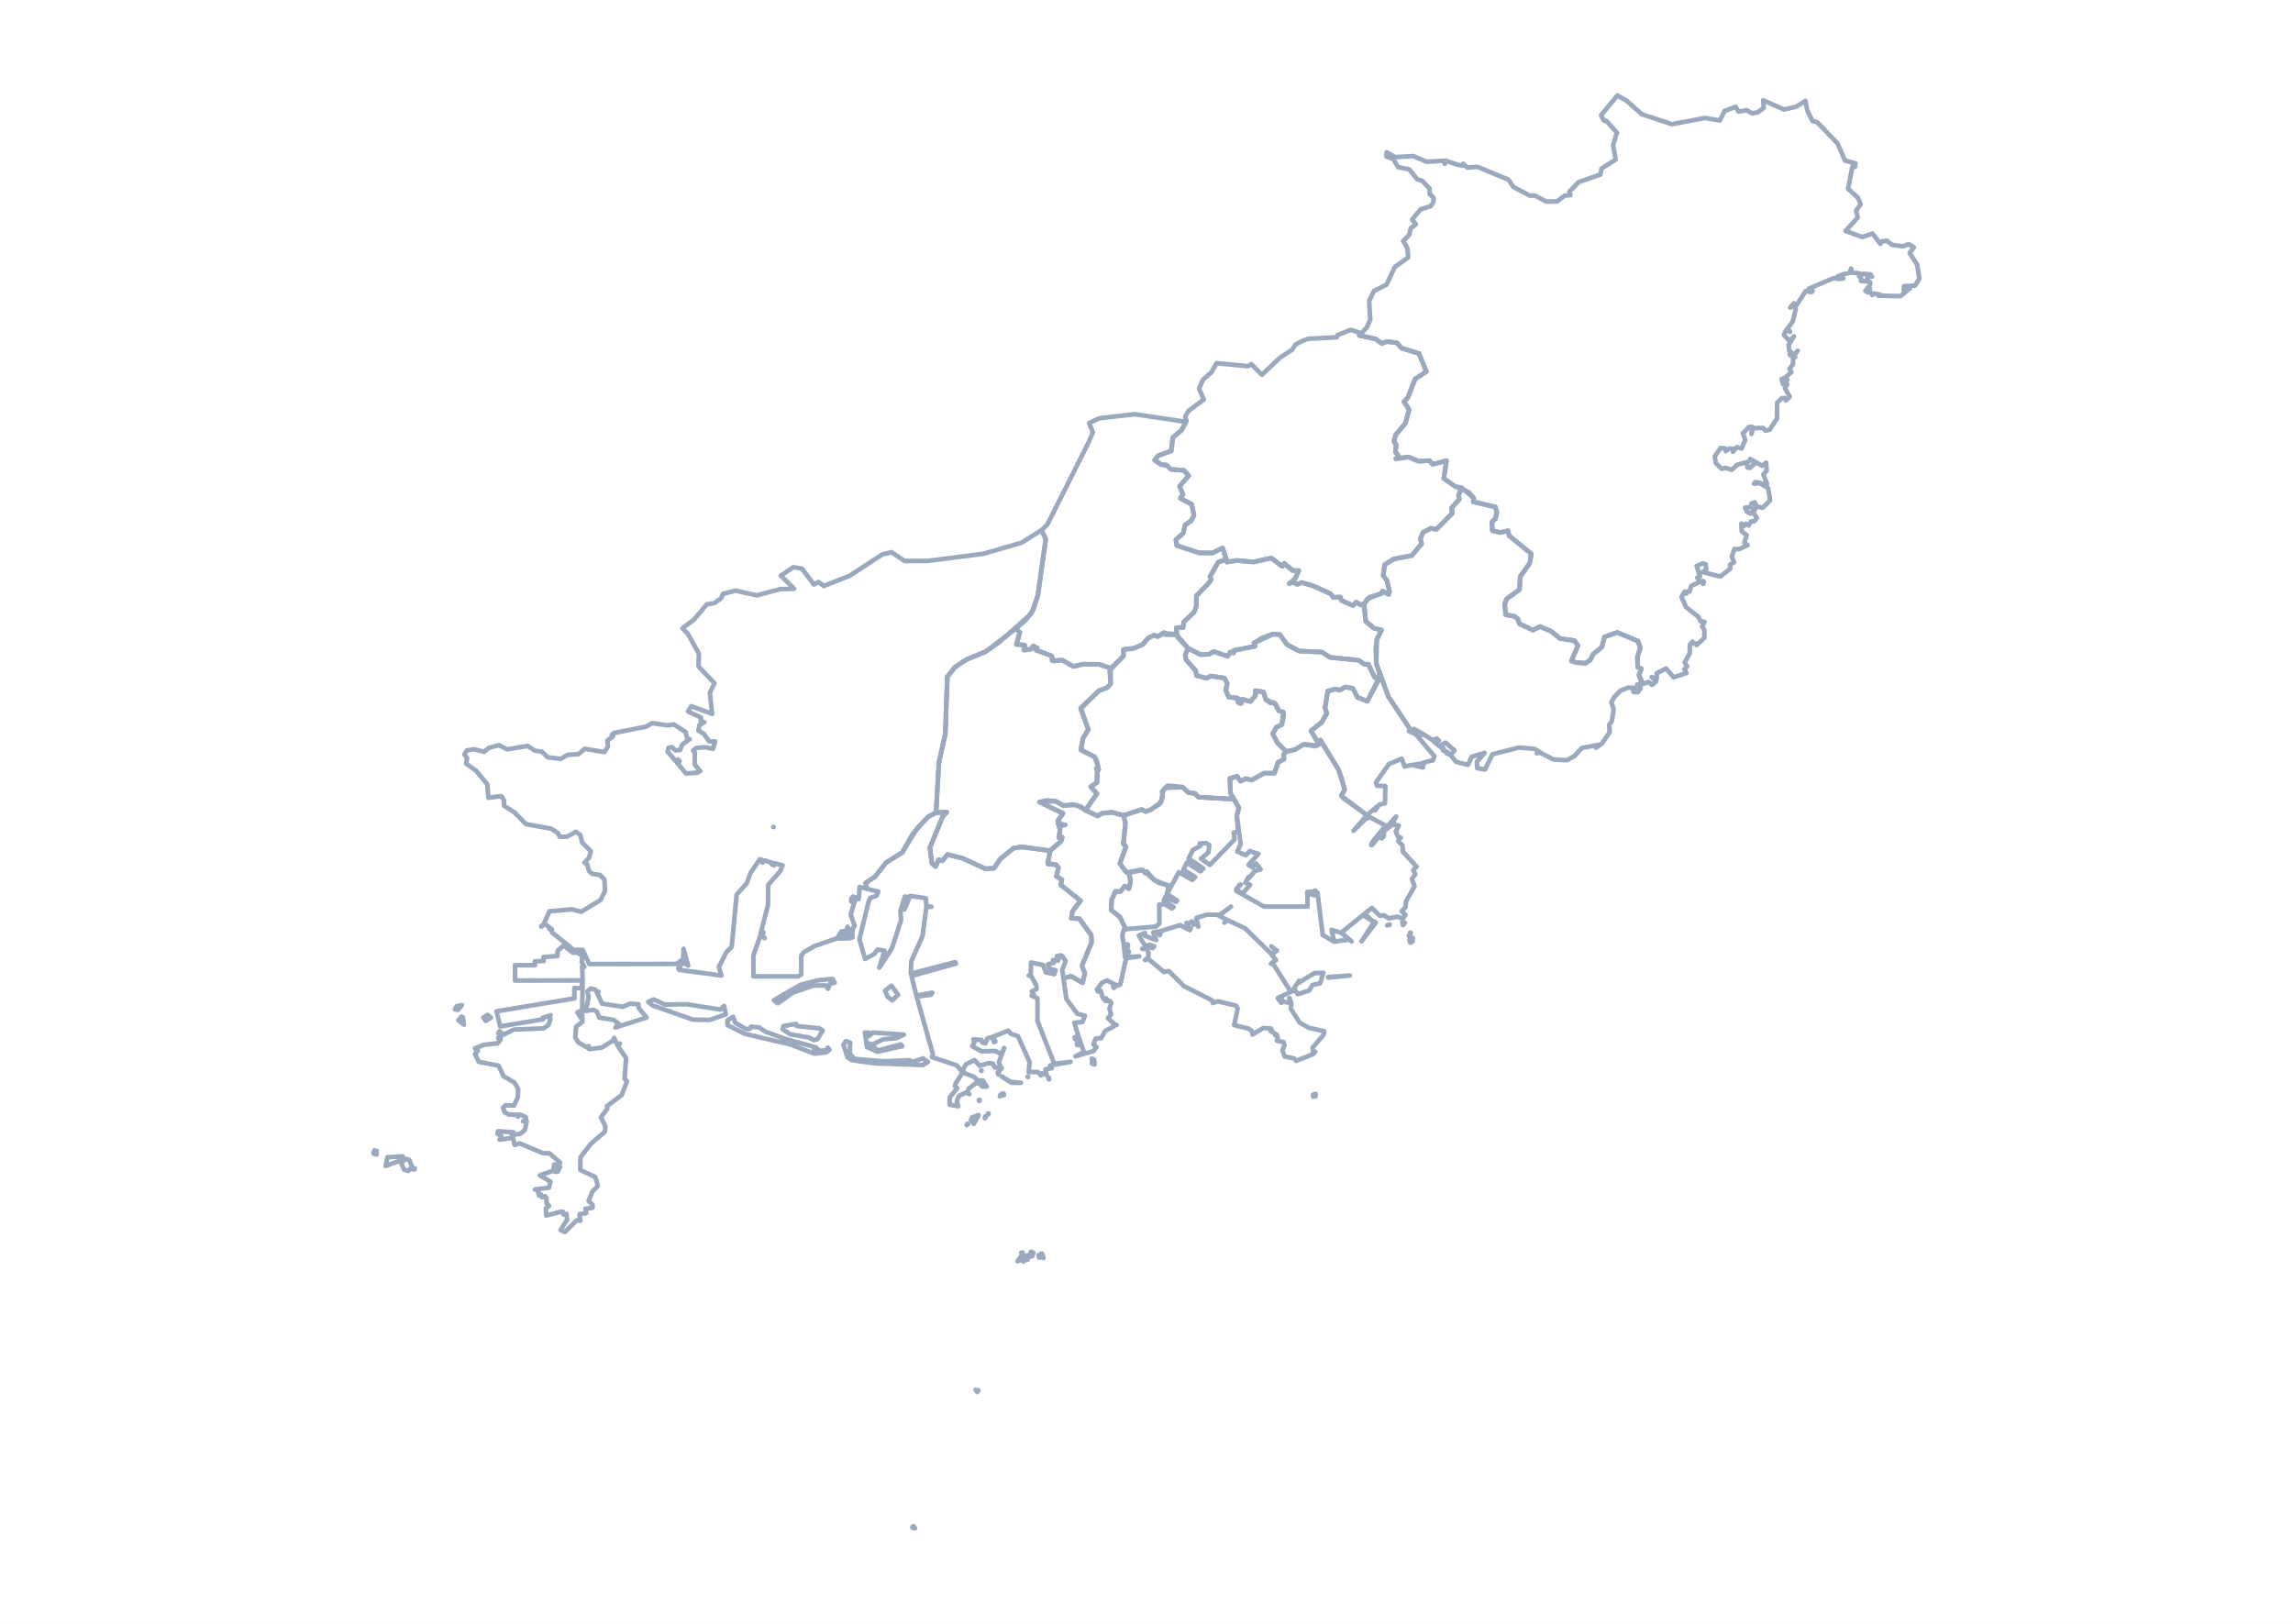
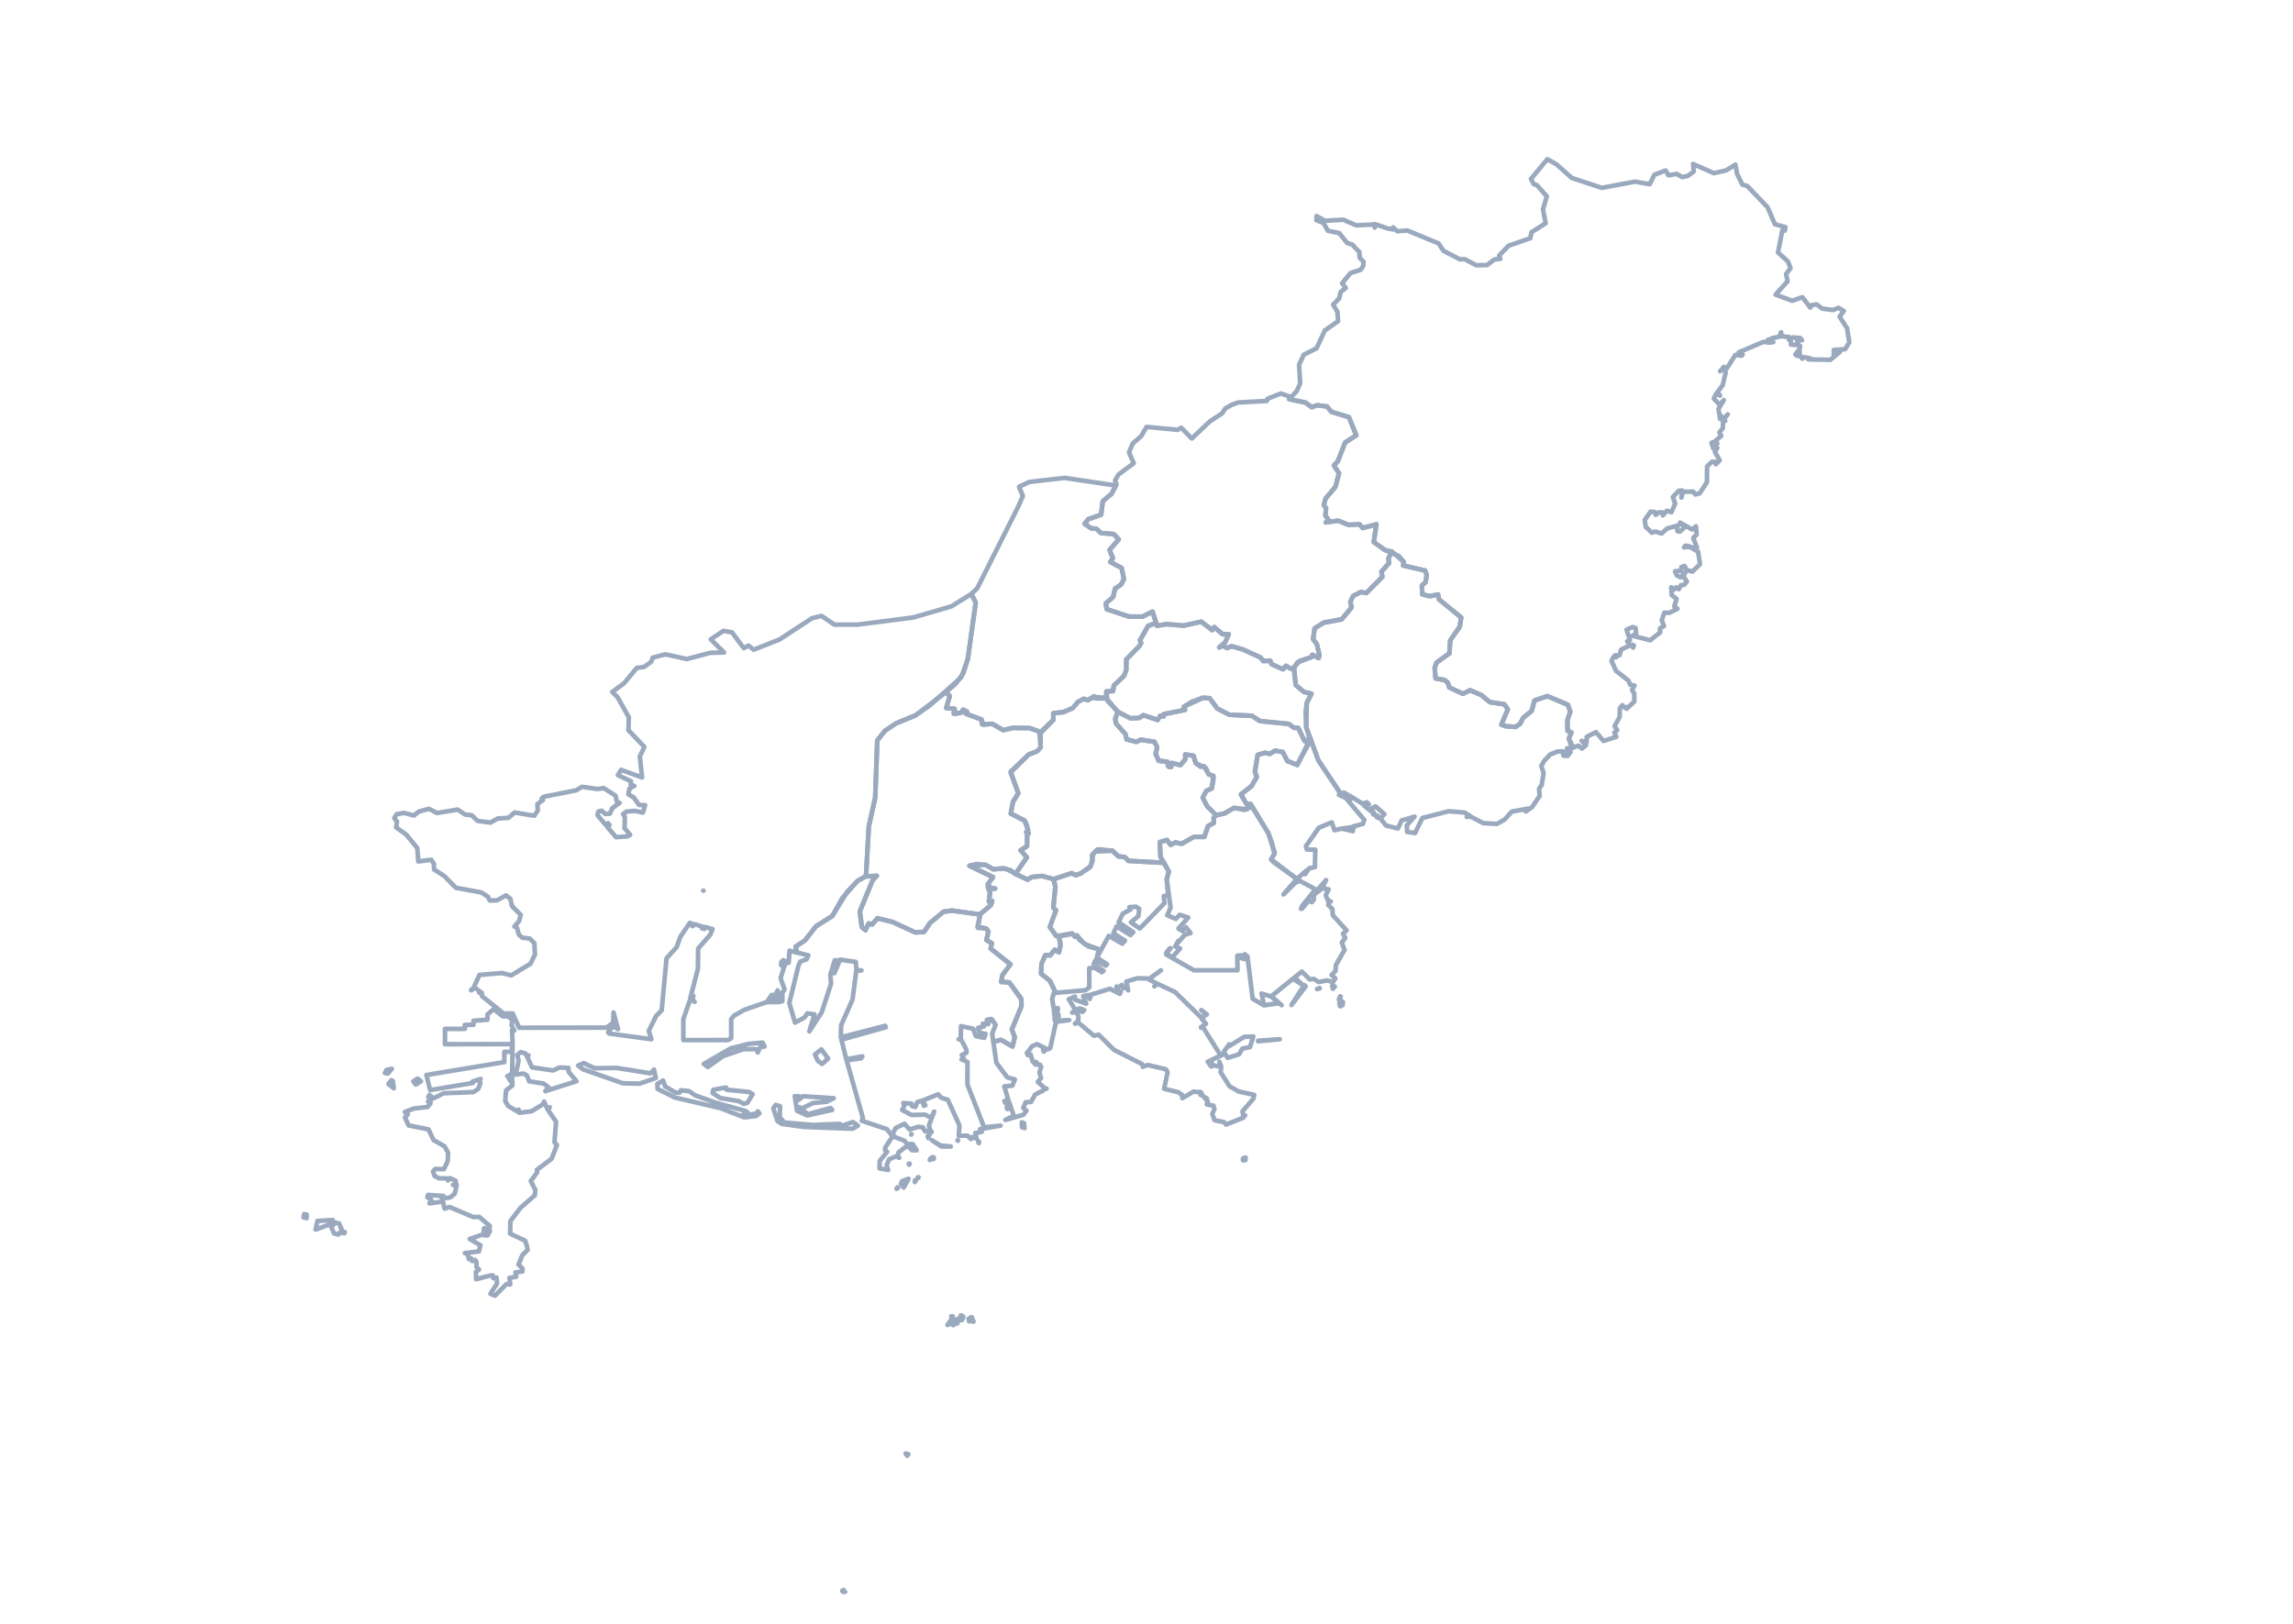
<svg xmlns="http://www.w3.org/2000/svg" viewBox="0 0 720 510" width="1440" height="1020">
  <rect width="720" height="510" fill="#ffffff" />
-   <g>
+   <g transform="translate(-22 20)">
    <path d="M358.78,273.29L359.65,274.24L359.69,274.13L360.15,273.76L360.85,275.09L363.76,277.24L367.07,278.17L366.40,280.73L369.61,282.84L369.21,283.27L365.93,281.64L365.41,282.84L368.50,284.90L367.97,285.33L365.76,283.97L364.01,284.07L364.04,290.09L362.85,291.01L353.49,291.81L351.67,288.03L348.94,285.92L349.03,282.70L350.24,279.95L351.76,280.06L353.17,278.31L354.50,279.10L355.02,276.28L354.46,274.10L358.78,273.29Z" fill="none" stroke="#9aa9bd" stroke-width="1.45" stroke-linecap="round" stroke-linejoin="round" fill-rule="evenodd" />
    <path d="M343.71,334.30L342.92,334.06L342.85,332.48L343.54,332.77L343.71,334.30ZM350.64,321.90L349.99,322.09L349.97,321.80L350.64,321.90ZM349.53,309.79L350.16,309.87L349.74,310.28L349.53,309.79ZM350.91,309.57L347.61,307.93L346.10,308.58L344.42,310.77L344.78,311.42L345.62,311.18L346.24,313.31L347.10,314.28L347.26,313.51L347.59,313.81L347.14,314.35L348.50,314.38L348.93,315.02L348.37,316.84L348.88,318.57L347.87,319.78L349.82,321.55L349.62,322.45L347.02,323.77L345.75,326.09L344.08,326.15L343.31,327.97L344.31,328.83L343.33,330.12L337.68,331.75L340.34,330.39L339.53,328.06L338.29,328.29L338.10,327.75L339.30,327.41L338.87,326.16L337.63,326.39L337.41,325.77L338.61,325.43L337.34,321.20L339.87,320.98L340.68,319.03L338.27,318.36L334.85,313.76L333.91,307.20L336.33,306.60L339.91,308.66L340.64,305.72L339.72,303.34L342.76,295.94L342.67,293.87L338.92,288.54L336.39,288.39L336.73,286.29L339.28,282.87L333.07,277.92L333.43,276.25L331.72,275.23L332.36,272.55L331.65,271.61L328.94,271.04L329.82,267.02L333.13,264.28L333.54,262.94L332.51,263.16L332.87,260.44L332.21,258.63L333.49,259.18L334.48,259.06L333.10,258.89L332.16,257.76L333.80,255.47L326.39,251.90L328.60,251.37L331.44,251.62L333.94,253.02L337.72,252.79L344.65,256.27L346.01,255.44L349.16,255.12L352.82,256.10L353.38,258.50L352.74,265.06L353.58,265.90L351.64,271.16L353.53,273.88L354.46,274.11L355.00,277.11L354.50,279.10L353.17,278.31L351.76,280.06L350.24,279.95L349.03,282.70L348.87,285.71L351.67,288.03L353.49,291.81L352.83,292.05L352.39,293.78L352.85,296.70L354.13,296.61L354.18,297.25L352.92,297.34L353.06,298.68L354.35,298.60L354.41,299.24L353.12,299.33L353.25,300.61L357.73,300.38L353.61,300.92L351.76,309.21L350.91,309.57Z" fill="none" stroke="#9aa9bd" stroke-width="1.45" stroke-linecap="round" stroke-linejoin="round" fill-rule="evenodd" />
    <path d="M366.46,247.40L371.34,247.20L373.18,248.94L375.22,249.20L376.32,250.36L387.53,250.99L389.01,253.74L388.36,256.16L388.78,261.29L387.42,261.42L387.63,263.66L379.90,271.62L377.10,269.69L379.46,267.69L379.69,265.41L378.69,264.78L376.64,264.91L376.97,265.65L374.54,266.96L373.25,269.67L377.85,272.76L376.95,273.67L372.63,270.95L371.59,273.13L375.26,275.44L374.39,276.36L370.15,273.93L366.71,280.22L367.07,278.17L362.50,276.48L360.15,273.76L359.55,274.20L358.61,273.14L353.79,274.01L351.64,271.16L353.58,265.90L352.74,265.06L353.38,258.50L352.82,256.10L358.50,254.23L359.74,254.87L361.33,254.31L364.52,251.99L365.32,248.02L366.62,246.79L366.46,247.40Z" fill="none" stroke="#9aa9bd" stroke-width="1.45" stroke-linecap="round" stroke-linejoin="round" fill-rule="evenodd" />
    <path d="M413.06,344.35L412.32,344.42L412.30,343.80L413.12,343.54L413.06,344.35ZM417.04,307.03L417.03,306.87L423.85,306.39L417.04,307.03ZM399.88,299.57L399.84,299.62L399.72,299.58L399.88,299.57ZM393.12,323.81L391.96,323.03L387.53,321.95L388.63,316.77L388.11,315.84L382.44,314.49L380.83,315.05L380.70,314.24L371.77,309.71L366.98,304.96L365.49,305.28L360.42,301.01L359.62,301.53L359.55,301.47L360.54,300.74L360.63,299.24L360.19,298.16L359.44,297.97L358.67,298.01L358.65,298.00L360.45,297.35L361.91,297.81L362.45,297.21L361.00,296.70L359.64,297.20L357.60,293.84L359.51,293.00L359.55,293.93L363.06,295.23L362.12,292.86L363.40,292.57L364.18,293.74L364.52,292.63L363.98,292.58L370.54,290.54L373.61,292.14L373.91,291.53L372.74,291.14L372.60,289.82L373.13,290.19L374.28,289.35L374.76,290.40L375.71,290.10L376.26,291.03L375.64,288.30L379.04,287.25L382.20,287.31L385.12,288.81L384.46,289.78L385.43,288.97L390.97,291.57L399.24,299.63L400.74,298.66L399.20,297.23L400.94,298.58L399.65,299.46L399.36,300.02L400.68,301.53L399.11,302.61L399.10,302.73L399.88,302.85L405.27,311.46L406.60,310.83L406.30,310.32L407.93,308.01L407.92,308.58L412.66,305.66L415.54,305.53L414.50,308.84L412.10,309.34L411.07,311.11L407.52,312.23L406.60,310.93L401.21,313.46L402.35,314.97L402.46,313.74L402.75,314.56L405.38,315.03L404.86,313.43L405.47,314.98L405.29,316.78L408.08,321.17L410.94,322.79L415.81,323.87L415.60,325.01L412.15,329.03L412.35,330.26L412.97,330.29L412.35,331.06L406.98,333.18L406.35,332.43L403.37,331.82L402.65,329.86L403.34,328.34L403.02,327.26L400.95,326.86L401.22,325.86L400.42,325.06L400.96,325.00L398.90,323.77L399.41,323.69L399.06,323.02L396.70,322.87L393.25,324.91L393.12,323.81ZM382.91,287.36L386.55,284.74L383.99,286.64L382.91,287.36Z" fill="none" stroke="#9aa9bd" stroke-width="1.45" stroke-linecap="round" stroke-linejoin="round" fill-rule="evenodd" />
    <path d="M365.65,198.88L369.32,199.19L373.01,203.57L372.17,205.70L372.42,207.22L375.40,210.57L375.73,212.20L378.87,213.00L380.16,212.32L384.51,212.98L385.35,214.67L384.88,216.76L385.81,218.92L388.58,219.26L388.72,220.48L389.44,220.09L389.08,220.86L389.73,220.90L389.95,219.61L392.64,220.32L394.21,218.43L394.17,216.95L396.70,217.33L397.47,219.70L400.69,221.26L401.52,223.19L402.99,223.70L403.04,224.79L402.50,227.59L400.78,228.39L399.64,230.50L401.08,233.26L403.87,236.04L403.09,236.84L403.16,238.43L401.31,239.46L400.15,242.85L396.91,242.82L393.05,245.00L391.09,244.58L389.55,245.34L388.44,243.81L386.17,244.49L386.38,249.11L387.53,250.99L376.32,250.36L375.22,249.20L373.18,248.94L371.34,247.20L367.45,246.75L366.46,247.40L366.62,246.79L364.86,248.65L365.08,250.33L364.23,252.43L361.33,254.31L359.74,254.87L358.50,254.23L352.88,256.12L349.16,255.12L346.01,255.44L344.65,256.27L340.79,254.52L344.44,249.27L342.47,247.07L344.48,245.73L344.51,241.94L344.99,241.74L344.24,241.29L344.82,240.87L343.72,237.72L339.39,235.53L340.06,231.87L341.74,229.12L339.37,222.30L345.02,216.96L347.72,215.92L348.75,214.75L348.42,210.59L352.75,206.08L352.74,204.00L356.34,203.52L358.89,202.36L360.50,200.41L362.37,199.47L363.49,199.93L365.65,198.88Z" fill="none" stroke="#9aa9bd" stroke-width="1.45" stroke-linecap="round" stroke-linejoin="round" fill-rule="evenodd" />
    <path d="M399.21,175.26L402.64,177.88L403.26,176.95L405.98,179.23L407.82,179.20L406.68,181.76L404.83,183.34L405.87,182.78L407.34,183.53L408.70,182.94L412.15,183.93L417.78,186.48L418.65,187.60L420.86,187.52L421.26,188.60L424.86,190.19L425.80,189.12L427.26,189.99L428.33,189.65L428.84,195.13L431.47,197.33L433.80,197.89L432.33,200.78L431.97,203.57L432.16,208.45L433.05,211.19L432.91,213.59L431.60,212.65L429.66,208.63L428.34,208.59L426.68,207.37L417.62,206.46L415.07,204.80L407.99,204.48L404.21,202.51L401.84,199.29L399.65,199.12L396.18,200.41L393.73,201.97L394.09,202.96L387.38,204.31L387.33,205.05L386.28,204.83L385.46,206.12L381.04,204.62L379.70,205.46L376.94,205.60L373.04,203.60L369.75,200.12L369.40,197.17L371.50,197.05L371.73,195.32L374.94,192.28L375.65,190.42L375.66,187.11L379.75,182.91L380.31,181.96L379.94,181.09L382.50,176.59L385.07,175.64L385.27,176.54L388.32,176.03L393.65,176.49L399.21,175.26Z" fill="none" stroke="#9aa9bd" stroke-width="1.45" stroke-linecap="round" stroke-linejoin="round" fill-rule="evenodd" />
    <path d="M443.63,295.60L442.90,296.06L442.73,295.91L443.63,295.60ZM443.69,294.73L442.60,295.38L442.59,294.93L443.69,294.73ZM442.88,294.20L443.32,294.39L442.81,294.33L442.88,294.20ZM442.98,293.00L442.41,293.96L442.83,292.88L442.98,293.00ZM435.57,290.62L436.36,290.32L436.37,290.46L435.57,290.62ZM441.14,289.85L440.52,290.55L440.43,289.97L441.14,289.85ZM440.36,289.49L440.86,289.70L440.35,289.90L440.36,289.49ZM415.34,293.68L413.70,280.40L412.88,279.68L412.08,280.57L412.71,281.21L411.45,280.79L411.81,280.04L410.52,280.14L410.57,284.73L396.87,284.73L388.26,279.83L388.15,279.32L389.24,277.89L389.60,277.78L388.23,279.42L390.08,280.67L392.53,277.91L391.04,277.26L391.99,275.48L391.82,276.16L394.02,273.58L395.82,273.05L394.41,271.20L393.32,272.42L392.02,271.63L395.13,268.17L392.39,267.31L391.21,268.61L388.51,267.45L389.57,265.06L388.36,256.16L389.01,253.74L386.41,249.25L386.17,244.49L388.44,243.81L389.55,245.34L391.09,244.58L393.05,245.00L396.91,242.82L400.15,242.85L401.31,239.46L403.16,238.43L403.09,236.84L403.86,236.03L406.48,235.48L409.46,233.74L412.86,234.37L415.09,233.23L420.27,241.69L421.31,244.50L422.23,248.00L421.15,249.91L429.21,256.05L425.01,260.91L428.64,257.31L430.15,256.65L435.07,259.30L430.87,264.52L430.51,265.42L430.85,265.38L432.97,262.76L433.89,263.34L434.52,262.58L434.57,260.98L436.71,259.41L435.52,259.67L438.39,256.41L437.58,257.91L437.76,259.09L439.20,259.33L438.28,261.17L438.89,262.69L439.87,263.13L439.22,263.19L439.08,264.23L440.38,265.51L440.52,267.49L444.82,272.20L443.73,273.26L444.40,274.61L443.32,276.02L444.18,278.34L441.48,283.08L441.35,284.91L440.13,286.22L441.30,287.30L440.52,288.48L438.78,287.90L436.04,288.43L434.52,287.42L433.29,287.62L430.77,285.14L428.48,286.99L431.09,289.39L427.99,287.38L421.22,292.87L424.42,295.70L423.64,295.07L418.91,295.75L415.34,293.68ZM418.11,292.05L418.92,295.72L423.61,295.04L421.12,292.96L418.11,292.05ZM431.99,289.79L427.52,295.65L431.52,289.39L431.99,289.79Z" fill="none" stroke="#9aa9bd" stroke-width="1.45" stroke-linecap="round" stroke-linejoin="round" fill-rule="evenodd" />
    <path d="M319.00,197.41L322.08,194.77L324.48,191.47L325.92,186.80L328.36,169.33L327.05,166.51L328.87,164.72L341.79,138.98L343.17,135.76L341.98,132.88L345.22,131.36L356.30,130.09L372.33,132.48L371.06,135.06L368.27,137.42L367.75,141.64L363.73,143.06L362.57,144.52L364.60,145.92L366.25,146.06L367.70,147.41L371.69,147.73L373.27,149.39L370.42,152.71L371.43,155.30L370.62,156.49L374.19,158.39L374.90,161.89L374.03,163.57L372.12,164.89L371.52,167.49L369.25,169.47L369.50,171.33L376.51,173.64L380.71,173.67L383.90,172.09L385.07,175.65L382.50,176.59L379.94,181.09L380.31,181.96L379.75,182.91L375.66,187.11L375.65,190.42L374.94,192.28L371.73,195.32L371.50,197.05L369.40,197.17L369.19,199.38L365.93,199.33L365.49,198.64L363.49,199.93L362.37,199.47L360.50,200.41L358.89,202.36L355.61,203.75L352.74,204.00L352.75,206.08L348.76,209.89L345.29,208.68L340.11,208.60L337.00,209.31L333.58,207.33L330.79,207.63L330.20,205.98L325.28,204.15L325.66,203.51L324.42,202.87L323.82,203.83L321.42,204.16L321.76,202.61L319.13,202.37L320.23,198.60L319.00,197.41Z" fill="none" stroke="#9aa9bd" stroke-width="1.45" stroke-linecap="round" stroke-linejoin="round" fill-rule="evenodd" />
    <path d="M453.20,235.69L454.56,236.20L453.16,235.75L453.20,235.69ZM433.85,186.36L434.09,185.64L436.06,186.66L436.30,185.82L435.49,182.28L434.31,180.73L434.81,177.32L437.66,175.56L443.30,174.50L446.39,170.77L446.01,169.07L446.88,167.17L449.29,165.94L451.02,166.26L456.06,161.17L455.77,159.55L458.19,156.81L457.96,155.48L459.00,153.22L462.74,156.42L462.60,157.60L469.50,159.21L470.00,160.68L469.59,162.86L468.47,163.93L468.62,166.68L471.02,167.25L473.54,166.70L473.86,168.26L480.81,173.93L480.36,176.81L477.37,181.12L477.11,185.21L473.08,188.09L472.48,189.77L472.79,193.07L475.53,193.57L476.59,194.35L477.09,195.91L481.36,197.90L483.58,196.78L487.05,198.25L489.83,200.53L494.39,201.20L495.45,202.78L493.42,207.60L494.86,208.08L497.87,208.30L499.32,207.30L500.26,205.45L502.95,203.27L503.83,200.02L507.85,198.63L514.30,201.34L515.08,203.49L514.15,206.30L514.23,209.51L515.40,210.04L514.62,211.98L515.94,214.78L514.05,215.02L514.78,215.78L514.20,215.35L513.63,216.21L514.33,216.69L515.17,216.13L514.26,217.41L512.93,217.31L512.71,216.00L511.13,216.00L508.77,216.94L506.84,219.00L505.97,220.57L506.69,222.79L506.10,226.55L505.28,227.69L505.44,229.98L503.06,233.49L501.11,234.86L501.96,233.94L496.71,234.90L494.43,237.41L492.06,238.76L487.81,238.54L483.58,236.38L482.56,236.57L483.59,236.25L481.84,235.19L476.92,234.78L468.62,236.90L466.33,241.65L463.85,241.28L463.73,239.23L466.17,236.47L462.10,237.69L460.95,240.21L457.21,239.28L455.41,237.01L454.30,236.65L455.50,236.98L456.71,235.70L453.88,233.24L452.26,234.15L453.28,235.05L453.24,235.31L450.32,233.05L451.81,232.60L451.19,231.99L449.86,232.38L450.28,232.65L450.23,232.69L446.84,230.54L446.07,230.99L446.76,230.50L444.02,228.94L442.98,229.30L435.92,218.72L432.15,208.38L432.33,200.78L433.80,197.89L431.47,197.33L428.86,195.16L428.39,191.02L428.33,189.66L429.33,188.09L433.85,186.36Z" fill="none" stroke="#9aa9bd" stroke-width="1.45" stroke-linecap="round" stroke-linejoin="round" fill-rule="evenodd" />
    <path d="M287.34,479.94L286.88,480.00L287.05,479.83L287.34,479.94ZM306.87,437.19L306.36,436.50L307.22,436.73L306.87,437.19ZM303.96,353.11L303.51,353.37L303.78,352.90L303.96,353.11ZM309.25,351.24L309.29,350.69L309.58,350.64L309.54,350.88L309.25,351.24ZM307.28,350.21L305.76,352.98L304.88,351.81L305.24,350.95L307.28,350.21ZM314.40,344.15L313.94,344.32L314.16,343.86L314.40,344.15ZM329.29,338.93L329.42,338.90L329.38,339.02L329.29,338.93ZM329.35,338.48L329.11,338.55L329.13,338.36L329.35,338.48ZM322.66,338.13L322.85,338.16L322.75,338.28L322.66,338.13ZM313.73,336.55L313.47,337.42L313.30,336.75L313.73,336.55ZM308.23,336.23L308.13,336.35L308.13,336.16L308.23,336.23ZM274.15,324.29L283.79,324.93L281.57,326.02L277.28,326.43L273.95,328.06L272.89,327.74L275.74,329.92L282.81,327.99L283.30,328.59L275.47,330.32L272.26,328.86L271.56,324.29L272.99,324.36L272.73,325.46L274.15,324.29ZM280.13,314.17L278.74,313.08L277.91,311.16L279.92,309.58L282.02,312.47L280.13,314.17ZM286.20,306.54L300.17,302.63L299.95,302.17L286.01,305.80L286.12,301.98L289.69,293.93L290.87,284.92L292.50,284.78L290.91,284.63L290.72,282.10L285.79,281.39L283.97,285.68L285.13,281.73L284.12,281.58L282.73,286.18L282.95,288.94L280.03,297.91L276.12,303.91L277.74,298.58L275.53,298.24L274.61,299.56L271.64,301.18L269.84,295.01L272.74,283.18L273.30,282.01L275.28,281.27L275.80,280.05L272.19,279.15L271.81,277.33L274.76,275.35L278.22,270.92L283.34,267.70L286.45,262.06L291.34,256.62L293.72,255.26L297.31,255.07L295.99,256.48L291.98,266.26L292.62,271.12L293.75,272.15L294.77,270.02L295.87,270.35L297.53,268.38L302.25,269.56L309.42,272.85L312.14,272.67L314.06,269.83L318.29,266.34L320.96,266.00L329.73,267.20L329.05,271.40L331.65,271.61L332.36,272.55L331.72,275.23L333.43,276.25L333.07,277.92L339.28,282.87L336.73,286.29L336.39,288.39L338.93,288.55L342.61,293.51L342.76,295.94L339.72,303.34L340.64,305.72L339.91,308.66L336.33,306.60L333.91,307.20L333.55,304.61L334.61,301.86L333.47,300.16L333.11,300.02L331.84,300.33L332.29,301.64L330.62,301.52L330.94,302.36L329.09,302.83L329.65,304.33L331.45,304.72L331.04,305.97L328.41,305.39L327.54,303.07L323.74,302.29L323.66,306.25L323.02,306.41L323.88,306.65L325.43,309.60L325.48,310.64L323.99,311.36L324.65,312.44L323.93,312.73L325.78,313.53L325.77,320.63L331.03,334.08L336.16,333.52L329.73,334.63L330.28,335.48L328.27,335.85L328.63,337.59L327.19,337.11L326.88,337.74L325.78,336.68L323.04,336.70L323.28,333.50L319.61,325.41L317.55,324.77L316.57,323.69L311.70,325.65L312.56,327.11L312.12,327.29L311.60,325.69L310.03,326.09L309.40,327.67L308.40,327.39L308.21,326.61L305.64,326.44L305.96,327.33L305.28,328.61L308.22,330.18L312.53,330.08L314.41,331.09L315.33,329.11L313.66,333.54L314.19,335.16L312.43,335.29L311.78,334.07L310.43,333.89L307.60,334.72L305.97,332.94L303.26,334.26L302.35,335.99L302.79,337.03L305.93,338.24L306.80,339.29L308.59,339.32L309.83,341.28L308.40,341.26L307.26,340.04L306.10,340.39L304.18,341.90L303.84,343.02L304.36,343.62L303.32,343.17L301.15,344.14L300.40,345.98L300.88,347.45L298.16,346.95L298.22,344.62L300.56,341.77L299.86,341.17L300.04,340.29L302.26,336.88L300.46,334.61L292.61,332.00L292.94,331.09L287.83,313.01L292.37,312.41L292.77,311.78L287.74,312.67L286.20,306.54ZM314.55,338.08L317.34,339.78L320.55,340.08L317.61,340.08L314.55,338.08ZM314.29,335.82L314.33,335.37L314.55,335.46L314.29,335.82ZM266.96,327.44L266.83,330.82L268.23,332.55L277.19,333.32L285.68,332.99L286.35,333.57L289.85,332.40L291.38,333.53L289.67,334.50L274.52,333.94L267.43,332.97L266.11,332.06L264.83,328.10L265.58,327.02L266.96,327.44ZM286.48,479.74L286.52,479.52L286.64,479.62L286.48,479.74ZM286.95,479.44L286.84,479.44L286.86,479.34L286.95,479.44ZM307.48,345.81L307.35,345.47L307.64,345.46L307.48,345.81ZM314.77,343.50L314.66,343.60L314.61,343.48L314.77,343.50ZM314.81,343.62L314.74,343.56L314.80,343.53L314.81,343.62ZM315.18,343.57L314.99,343.42L315.15,343.46L315.18,343.57ZM315.08,343.99L315.15,343.85L315.23,343.96L315.08,343.99ZM314.55,343.99L314.74,343.93L314.64,344.09L314.55,343.99ZM310.36,349.97L310.20,349.75L310.42,349.70L310.36,349.97ZM326.19,394.14L326.09,394.35L326.16,394.14L326.19,394.14ZM326.34,394.42L326.40,394.11L326.63,394.18L326.34,394.42ZM326.92,394.34L326.83,394.29L326.92,394.27L326.92,394.34ZM327.27,394.42L327.24,394.34L327.42,394.27L327.27,394.42ZM327.13,393.83L326.84,393.71L327.20,393.73L327.13,393.83ZM327.00,394.72L326.86,394.69L327.03,394.64L327.00,394.72ZM326.28,394.99L326.34,394.80L326.40,394.98L326.28,394.99ZM327.34,394.94L327.37,394.78L327.50,394.80L327.34,394.94ZM327.40,395.06L327.31,395.01L327.46,394.98L327.40,395.06ZM327.64,395.10L327.62,395.02L327.70,395.01L327.64,395.10ZM321.09,393.97L320.68,393.43L321.13,393.39L321.09,393.97ZM323.61,393.38L323.72,393.13L323.89,393.14L323.61,393.38ZM321.35,396.21L321.07,395.98L321.45,395.95L321.35,396.21ZM319.49,396.14L321.02,394.03L322.08,394.56L324.50,393.48L324.09,394.58L322.47,394.71L322.68,395.60L321.22,395.95L321.15,395.36L319.49,396.14ZM333.43,300.68L333.30,300.22L333.45,300.68L333.43,300.68Z" fill="none" stroke="#9aa9bd" stroke-width="1.45" stroke-linecap="round" stroke-linejoin="round" fill-rule="evenodd" />
    <path d="M433.85,186.36L430.10,187.54L428.33,189.66L427.26,189.99L425.80,189.12L424.86,190.19L421.26,188.60L420.85,187.52L418.65,187.60L417.78,186.48L412.15,183.93L408.70,182.94L407.34,183.53L405.87,182.78L404.83,183.34L406.68,181.76L407.82,179.20L405.80,179.16L403.26,176.95L402.64,177.88L399.20,175.26L393.65,176.49L388.32,176.03L385.27,176.54L383.90,172.09L380.71,173.67L376.51,173.64L369.50,171.33L369.25,169.47L371.52,167.49L372.12,164.89L374.03,163.57L374.90,161.89L374.19,158.39L370.62,156.49L371.43,155.30L370.42,152.71L373.27,149.39L371.69,147.73L367.70,147.41L366.25,146.06L364.60,145.92L362.57,144.52L363.73,143.06L367.75,141.64L368.27,137.42L371.06,135.06L372.56,132.20L372.14,130.88L373.18,129.05L378.00,125.48L376.50,122.08L377.69,119.28L380.30,117.02L382.03,114.07L391.82,115.00L392.91,114.35L396.22,117.71L401.99,112.27L405.72,109.86L406.78,108.24L408.79,107.13L410.75,106.41L419.78,105.92L420.01,105.23L424.19,103.59L426.86,104.51L426.83,105.37L431.94,106.44L433.87,107.88L435.54,107.28L438.64,107.65L440.06,109.33L445.54,111.01L447.88,116.71L444.36,118.99L442.07,124.88L440.84,126.17L442.45,128.65L441.31,132.92L438.22,136.59L437.68,138.65L438.37,139.57L438.18,141.94L439.34,143.52L438.28,144.06L442.23,143.54L445.45,144.86L448.85,144.65L449.86,145.83L454.20,144.68L453.35,150.25L456.92,152.77L459.00,153.22L457.96,155.48L458.19,156.81L455.77,159.55L456.06,161.17L451.02,166.26L449.29,165.94L446.88,167.17L446.01,169.07L446.39,170.77L443.30,174.50L437.66,175.56L434.81,177.32L434.31,180.73L435.49,182.28L436.30,185.82L436.06,186.66L434.09,185.64L433.85,186.36Z" fill="none" stroke="#9aa9bd" stroke-width="1.45" stroke-linecap="round" stroke-linejoin="round" fill-rule="evenodd" />
    <path d="M130.15,367.32L129.98,367.01L130.25,366.94L130.15,367.32ZM129.74,367.26L128.75,367.04L128.25,367.72L126.86,367.35L125.98,365.26L127.37,363.99L128.49,364.26L129.74,367.26ZM126.48,363.18L125.52,363.85L126.40,364.24L121.10,366.18L121.66,363.47L126.48,363.18ZM117.32,362.33L117.51,361.31L118.31,361.49L118.25,362.59L117.32,362.33ZM255.58,326.70L254.02,325.84L248.20,324.87L245.73,323.28L245.99,322.26L249.98,321.56L250.11,322.24L257.27,322.97L258.32,323.66L256.69,326.35L255.58,326.70ZM234.22,323.19L235.41,323.15L235.80,322.44L238.39,322.69L240.23,323.99L246.80,326.34L256.13,328.93L257.02,329.68L255.52,329.85L256.45,330.24L259.52,329.73L259.94,329.04L260.46,329.70L259.40,330.50L255.72,330.93L248.14,328.02L233.83,324.68L228.47,321.97L228.40,320.43L230.23,319.37L230.85,321.22L234.22,323.19ZM143.95,320.44L144.94,319.26L145.36,319.57L145.65,321.80L143.95,320.44ZM152.54,320.63L151.79,319.61L153.12,318.75L154.17,319.59L152.54,320.63ZM142.85,317.00L143.39,316.03L145.04,315.68L143.78,317.17L142.85,317.00ZM208.76,315.50L215.64,315.40L226.24,317.09L227.36,315.93L227.91,318.58L222.83,320.34L217.60,320.23L205.00,315.81L203.53,314.66L205.24,313.89L208.76,315.50ZM186.94,310.82L187.46,311.77L187.94,311.47L187.50,311.84L189.05,315.22L195.61,316.20L197.74,315.25L200.50,315.41L200.51,316.54L203.02,319.58L193.24,322.69L194.29,321.49L192.67,320.31L188.14,319.60L187.44,317.73L186.33,317.17L183.93,317.51L184.83,313.19L184.45,311.30L185.47,310.45L186.94,310.82ZM262.08,308.66L260.67,308.87L259.95,310.54L259.32,309.50L255.46,309.52L249.02,311.71L244.27,315.10L242.99,314.14L251.37,309.30L256.96,307.85L261.43,307.44L262.08,308.66ZM179.84,299.19L181.41,299.20L182.87,300.26L182.66,302.13L183.48,303.66L182.78,303.56L182.96,307.94L182.81,317.22L181.29,318.01L182.39,318.41L181.73,318.50L181.94,318.98L182.80,318.44L182.83,319.57L182.69,319.52L182.32,319.62L182.87,319.67L182.87,320.93L180.90,322.44L180.63,325.79L181.59,327.38L183.98,328.79L184.87,328.52L184.46,329.04L185.10,329.49L188.94,329.01L192.40,326.88L192.83,325.96L193.88,328.27L194.62,327.74L194.11,328.67L196.60,332.30L196.11,338.78L196.88,339.64L195.19,343.94L190.58,347.41L190.70,348.18L188.67,350.93L190.10,353.75L189.93,355.43L185.41,359.36L182.26,363.51L182.18,367.43L186.92,369.69L187.43,371.29L187.69,372.53L186.00,374.23L184.82,377.16L186.08,378.43L186.03,379.35L183.84,379.63L184.08,380.99L181.97,381.35L182.22,383.41L181.03,383.30L177.42,386.93L176.00,386.33L178.08,383.12L177.87,381.21L176.92,381.44L176.71,380.55L175.98,380.60L171.51,381.76L171.42,379.44L172.42,378.74L171.60,377.89L171.59,376.26L171.13,375.68L170.28,376.07L169.87,375.15L169.25,375.48L168.84,373.86L167.97,373.56L172.38,373.03L172.85,371.11L169.50,369.13L174.49,367.40L174.11,367.98L175.11,367.99L175.86,366.53L174.10,366.25L173.86,366.75L174.05,365.73L175.61,366.22L175.81,365.06L172.50,362.19L170.55,362.22L163.17,359.08L161.60,359.60L161.09,357.36L156.87,357.93L157.41,356.78L156.19,356.04L156.41,355.29L161.23,355.61L160.51,356.01L161.07,356.42L163.38,356.08L164.81,354.87L165.39,352.18L164.21,352.15L165.24,351.88L165.07,350.84L163.23,350.01L162.65,350.73L162.35,350.10L159.77,350.06L158.45,349.31L157.97,347.91L158.70,347.13L161.39,347.20L162.58,344.67L162.70,342.01L161.54,339.98L158.12,338.05L156.55,334.70L150.31,333.47L149.16,330.99L150.06,329.96L149.12,329.25L151.99,328.14L156.21,327.68L157.13,326.62L156.40,325.98L157.22,326.06L157.11,324.74L156.47,324.54L156.86,323.88L158.15,324.94L161.35,323.35L170.68,322.99L172.22,321.92L172.86,320.06L172.36,319.47L172.91,318.85L170.38,319.68L170.49,320.13L157.06,322.36L155.90,317.63L180.36,313.57L180.35,310.35L182.65,310.34L182.81,307.93L182.79,307.92L161.73,307.96L161.72,303.14L167.98,303.13L167.91,301.91L170.68,301.84L170.67,300.59L175.04,300.26L175.10,298.57L177.02,296.94L179.84,299.19ZM264.99,293.96L264.15,293.76L264.31,293.42L264.99,293.96ZM266.78,293.53L265.89,293.34L266.03,293.16L266.78,293.53ZM266.96,293.26L265.79,292.75L265.90,292.57L266.96,293.26ZM266.99,292.61L266.96,292.51L267.03,292.53L266.99,292.61ZM266.70,292.28L266.76,292.00L266.88,292.01L266.70,292.28ZM172.52,291.80L172.46,291.68L172.58,291.67L172.52,291.80ZM169.92,291.02L170.09,290.71L170.28,290.88L169.92,291.02ZM325.85,187.19L323.85,192.69L313.77,201.69L309.48,204.66L303.40,207.17L299.88,209.51L297.47,212.53L296.82,230.49L294.81,239.56L293.92,255.25L291.34,256.62L288.07,260.04L283.34,267.70L278.22,270.92L274.76,275.35L271.81,277.33L272.19,279.15L269.92,278.57L269.64,282.37L268.91,281.81L268.40,283.27L267.92,281.57L267.34,282.18L267.28,283.11L268.18,283.69L267.11,287.26L268.35,290.72L267.50,292.13L266.44,291.86L266.17,291.04L265.58,292.42L264.27,292.51L263.08,294.28L266.56,294.62L266.04,294.17L266.77,293.90L267.69,292.39L267.64,294.45L266.56,294.70L262.67,294.75L255.77,297.13L252.44,299.02L251.59,300.09L251.60,306.05L250.61,306.65L236.57,306.66L236.56,300.11L238.73,293.86L240.12,294.64L239.31,293.82L239.72,292.93L238.95,292.86L238.78,293.49L238.93,292.74L239.72,292.80L239.07,292.29L241.14,284.27L241.22,277.91L245.00,273.59L245.72,271.80L243.36,271.14L243.11,271.74L242.40,271.54L243.25,271.29L240.23,270.26L239.42,270.89L239.44,270.17L238.58,269.85L235.64,274.21L234.46,277.46L231.30,280.96L229.76,297.33L228.02,299.10L225.72,303.73L226.54,306.39L213.26,304.60L212.94,304.21L214.55,302.21L216.06,303.26L214.65,297.98L214.53,301.21L212.44,302.74L185.01,302.78L182.98,298.32L180.11,298.30L173.32,292.83L173.32,291.87L170.83,289.97L172.55,286.19L179.64,285.59L182.50,286.35L188.58,282.67L189.98,279.77L189.79,276.21L188.34,274.78L185.98,274.48L184.96,273.57L184.32,271.40L183.52,270.96L184.95,269.37L185.53,267.35L182.78,264.60L182.25,262.28L180.88,261.23L178.04,262.77L175.79,262.82L175.16,261.60L173.07,260.27L165.16,258.83L161.53,255.15L158.28,253.06L158.25,251.30L157.42,250.02L153.35,250.56L153.03,246.37L149.54,242.10L146.37,239.84L146.67,238.07L145.80,236.94L146.56,235.71L148.85,235.30L151.98,236.13L153.52,234.88L156.69,234.02L159.22,235.35L165.70,234.26L168.01,235.80L170.13,236.05L171.97,237.83L176.02,238.34L178.24,237.07L181.67,236.85L183.58,235.18L189.77,236.20L190.88,234.49L190.73,232.58L192.50,231.25L192.08,230.83L192.76,230.22L202.89,228.22L204.77,227.11L209.56,227.80L211.59,227.52L215.26,229.89L215.79,232.07L216.55,232.15L214.26,233.82L213.51,235.56L212.07,235.65L210.93,234.62L209.90,234.86L209.62,236.03L212.11,238.99L212.93,238.55L213.40,239.12L212.59,239.58L215.41,242.92L218.99,242.68L219.86,242.19L218.11,240.12L218.19,236.45L217.64,235.67L218.70,234.90L221.33,234.66L223.87,235.19L224.57,232.87L222.65,232.81L221.01,230.48L219.31,229.46L219.62,227.71L221.17,226.83L220.03,226.44L220.12,225.35L216.02,223.45L217.03,221.79L223.61,224.19L222.89,217.57L224.35,214.59L219.33,209.33L219.45,205.28L215.91,198.95L214.24,197.32L217.92,194.62L221.94,189.79L224.29,189.44L226.48,187.84L226.96,186.54L230.95,185.50L237.67,186.98L245.01,185.03L249.35,184.91L245.17,180.79L249.16,178.13L251.85,178.61L255.56,183.57L256.99,182.76L258.66,184.05L266.79,180.83L277.00,174.15L279.96,173.43L284.01,176.18L291.30,176.17L308.80,173.92L320.75,170.44L327.05,166.51L328.36,169.33L325.85,187.19ZM242.90,259.75L242.90,259.74L242.81,259.72L242.90,259.75Z" fill="none" stroke="#9aa9bd" stroke-width="1.45" stroke-linecap="round" stroke-linejoin="round" fill-rule="evenodd" />
    <path d="M399.71,199.20L401.84,199.29L404.21,202.51L407.99,204.48L415.07,204.80L417.62,206.46L426.68,207.37L428.34,208.59L429.66,208.63L431.60,212.65L432.73,213.40L429.34,220.24L426.26,219.03L424.76,216.17L422.38,215.78L420.69,216.78L419.30,216.41L416.91,217.07L416.05,222.38L416.63,224.03L415.01,226.85L411.65,229.52L413.48,232.63L414.64,232.47L415.09,233.23L413.51,234.15L409.46,233.74L406.48,235.48L403.87,236.04L401.08,233.26L399.64,230.50L400.78,228.39L402.50,227.59L402.99,223.70L401.52,223.19L400.07,220.63L398.96,220.82L397.47,219.70L396.76,217.34L394.17,216.95L394.21,218.43L392.64,220.32L389.95,219.61L389.73,220.90L389.08,220.86L389.49,220.11L388.81,220.59L388.58,219.26L385.81,218.92L384.88,216.76L385.35,214.67L384.51,212.98L380.16,212.32L378.87,213.00L375.73,212.20L375.40,210.57L372.42,207.22L372.17,205.70L373.01,203.57L377.02,205.62L379.70,205.46L381.04,204.62L385.54,206.11L386.28,204.83L387.33,205.05L387.38,204.31L394.09,202.96L393.73,201.97L399.71,199.20Z" fill="none" stroke="#9aa9bd" stroke-width="1.45" stroke-linecap="round" stroke-linejoin="round" fill-rule="evenodd" />
    <path d="M443.28,240.23L441.02,240.75L440.17,238.27L436.11,239.98L432.06,245.76L432.38,246.81L435.00,246.87L434.88,252.31L433.03,252.72L431.81,254.53L432.17,253.46L429.21,256.04L421.92,250.78L421.15,249.91L422.23,248.00L420.27,241.69L414.64,232.47L413.48,232.63L411.65,229.52L415.01,226.85L416.63,224.03L416.05,222.38L416.91,217.07L419.30,216.41L420.69,216.78L422.38,215.78L424.76,216.17L426.26,219.03L429.34,220.24L432.91,213.59L433.05,210.81L435.94,218.76L442.98,229.30L442.41,229.64L444.59,230.62L450.40,237.53L449.93,238.77L446.93,239.54L447.10,240.03L445.91,240.52L446.94,239.71L443.48,240.25L446.81,241.04L443.28,240.23Z" fill="none" stroke="#9aa9bd" stroke-width="1.45" stroke-linecap="round" stroke-linejoin="round" fill-rule="evenodd" />
    <path d="M321.85,204.20L323.82,203.83L324.42,202.87L325.66,203.51L325.28,204.15L330.20,205.98L330.34,207.46L333.58,207.33L337.00,209.31L340.11,208.60L345.29,208.68L348.76,209.89L348.75,214.75L347.72,215.92L345.02,216.96L339.32,222.66L341.74,229.12L340.06,231.87L339.39,235.53L343.72,237.72L344.42,239.02L344.82,240.87L344.24,241.29L344.99,241.74L344.51,241.94L344.48,245.73L342.47,247.07L344.44,249.27L340.79,254.52L339.38,253.30L336.78,252.68L333.94,253.02L331.44,251.62L326.39,251.90L333.80,255.47L332.16,257.76L333.10,258.89L334.48,259.06L333.49,259.18L332.21,258.63L332.87,260.44L332.51,263.16L333.54,262.94L333.13,264.28L329.72,267.20L320.96,266.00L318.29,266.34L314.06,269.83L312.14,272.67L309.42,272.85L302.25,269.56L297.53,268.38L295.87,270.35L294.77,270.02L293.75,272.15L292.62,271.12L291.98,266.26L295.99,256.48L297.31,255.07L293.92,255.25L294.81,239.56L296.82,230.49L297.47,212.53L299.88,209.51L303.40,207.17L309.48,204.66L318.99,197.41L320.23,198.60L319.13,202.37L321.76,202.61L321.85,204.20Z" fill="none" stroke="#9aa9bd" stroke-width="1.45" stroke-linecap="round" stroke-linejoin="round" fill-rule="evenodd" />
    <path d="M534.79,183.39L534.46,182.75L534.61,182.49L535.03,182.74L534.79,183.39ZM586.63,90.47L586.13,90.79L587.18,89.48L587.22,88.62L586.48,88.33L586.69,86.59L587.83,86.87L587.30,86.17L585.07,85.97L586.53,86.30L586.18,88.36L584.35,88.23L584.28,86.07L583.76,86.71L583.71,85.84L581.35,85.61L581.27,84.34L580.74,85.74L578.43,86.21L578.52,86.86L578.33,86.35L577.02,86.80L577.51,87.54L578.81,87.44L577.47,87.61L575.72,87.37L567.97,90.66L568.13,91.49L569.18,91.36L568.84,91.72L566.93,91.44L564.20,95.73L563.29,95.24L562.11,96.60L563.54,95.84L563.87,96.98L562.91,101.00L561.12,103.38L561.94,103.95L562.09,104.26L560.97,103.51L560.13,105.16L561.91,107.11L563.28,105.66L561.63,108.37L561.80,110.01L562.68,110.95L561.98,111.02L562.10,111.57L563.48,111.30L564.51,110.14L563.52,111.35L562.57,111.62L563.52,111.53L562.69,111.79L563.71,112.16L563.02,112.40L562.98,114.44L561.90,115.83L562.49,116.86L560.53,118.61L561.23,119.31L560.49,118.65L559.40,119.09L559.98,120.82L560.63,120.59L560.76,121.33L560.80,120.23L561.22,120.65L560.48,121.96L561.98,124.58L560.77,125.80L560.53,125.03L559.54,125.02L558.02,126.51L557.97,131.44L555.72,134.93L554.34,135.29L553.64,134.40L550.38,134.47L549.97,136.28L550.17,134.05L549.14,134.13L547.28,136.11L548.00,138.16L546.85,140.87L545.40,140.42L544.14,141.87L544.31,140.98L543.01,140.88L541.89,141.69L541.70,140.85L540.29,140.69L538.44,143.32L538.76,145.46L540.64,147.28L541.80,146.93L543.71,147.56L545.50,145.97L548.99,145.00L548.46,145.54L548.75,146.85L549.47,146.94L551.07,145.52L549.54,144.14L553.32,146.30L554.54,145.29L554.75,147.85L553.68,148.98L554.85,152.00L554.51,152.43L552.55,151.64L551.69,151.42L551.17,151.41L550.76,151.90L552.49,151.70L555.20,153.28L555.81,157.18L553.43,159.51L551.58,159.01L550.96,157.75L549.98,158.09L549.82,159.22L547.94,159.44L548.53,160.73L549.70,161.31L551.31,159.59L550.55,160.99L551.67,162.67L550.82,163.70L549.80,163.78L549.12,165.04L548.30,164.46L547.54,165.22L546.77,164.44L546.91,166.88L548.45,168.11L547.73,170.42L548.74,171.19L546.18,172.46L544.58,172.43L543.79,174.85L544.49,176.60L543.21,177.38L543.31,178.60L540.17,181.09L534.60,179.66L535.76,178.93L535.57,177.24L534.62,176.95L532.74,177.77L533.81,181.01L532.94,181.42L533.86,182.67L531.03,184.01L530.54,185.78L529.00,185.85L529.53,186.40L528.52,186.50L528.00,187.56L529.45,190.72L533.30,193.72L533.92,195.08L535.23,195.30L534.46,196.74L535.16,197.77L535.17,200.34L532.74,202.61L532.92,202.11L531.76,202.12L531.44,201.48L530.63,202.41L530.57,205.17L528.98,208.07L529.79,209.31L528.90,210.13L529.53,211.41L525.52,212.71L523.14,209.95L520.23,211.44L520.22,213.13L518.63,212.67L520.02,214.02L518.73,215.11L517.66,214.20L515.94,214.78L515.22,213.94L514.62,211.98L515.40,210.04L514.23,209.51L514.15,206.30L515.08,203.49L514.30,201.34L507.85,198.63L503.83,200.02L502.95,203.27L500.26,205.45L499.32,207.30L497.87,208.30L494.86,208.08L493.42,207.60L495.45,202.78L494.39,201.20L489.83,200.53L487.05,198.25L483.58,196.78L481.36,197.90L477.09,195.91L476.59,194.35L475.53,193.57L472.79,193.07L472.48,189.77L473.08,188.09L477.11,185.21L477.37,181.12L480.36,176.81L480.81,173.93L473.86,168.26L473.54,166.70L471.02,167.25L468.62,166.68L468.47,163.93L469.59,162.86L470.00,160.68L469.50,159.21L462.60,157.60L462.74,156.42L461.19,154.59L456.92,152.77L453.35,150.25L454.20,144.68L449.86,145.83L448.85,144.65L445.45,144.86L442.23,143.54L438.28,144.06L439.34,143.52L438.18,141.94L438.37,139.57L437.68,138.65L438.22,136.59L441.31,132.92L442.45,128.65L440.84,126.17L442.07,124.88L444.36,118.99L447.88,116.71L445.54,111.01L440.06,109.33L438.64,107.65L435.54,107.28L433.87,107.88L431.94,106.44L426.83,105.37L429.17,102.83L430.26,100.41L429.91,94.53L431.38,91.41L435.38,89.40L437.99,83.81L442.17,80.85L441.93,77.90L440.60,75.67L442.47,73.79L442.98,71.68L444.56,70.46L443.41,68.94L446.06,65.76L449.24,64.74L450.06,63.54L450.14,62.15L448.94,60.98L448.85,59.17L446.56,56.78L445.02,56.32L442.52,53.21L438.96,52.48L437.57,50.04L435.33,49.15L435.41,47.85L438.11,49.34L443.79,49.02L447.92,50.79L453.50,50.48L453.65,51.47L453.78,50.40L457.78,51.77L459.40,52.04L459.44,51.42L460.74,52.63L463.92,52.40L473.72,56.45L475.24,58.76L480.41,61.45L481.95,61.41L485.54,63.31L488.94,63.26L491.22,61.48L493.08,61.31L492.73,60.24L495.70,57.19L502.52,54.81L502.88,52.93L507.33,50.12L506.50,45.73L507.70,41.65L504.52,38.09L503.59,37.84L502.72,36.20L507.87,30.00L510.73,31.61L515.53,35.88L524.98,39.00L535.38,37.05L540.03,37.84L541.47,34.89L545.00,33.54L545.90,35.07L548.46,34.61L550.21,35.61L551.98,35.25L553.84,33.85L553.63,31.49L560.17,34.39L563.99,33.52L566.91,31.69L567.45,34.61L569.10,37.98L570.63,38.41L577.01,45.08L579.32,50.43L582.62,51.32L582.45,52.43L581.64,52.38L580.29,59.29L583.39,62.09L584.23,64.19L582.82,66.09L583.30,68.33L579.53,72.54L584.75,74.46L587.94,73.34L590.44,76.60L590.84,75.83L592.45,75.60L594.12,76.91L597.62,77.36L599.30,76.68L600.95,77.68L599.63,79.45L601.97,83.08L602.68,87.52L601.34,89.68L597.81,89.91L597.82,91.48L599.70,90.55L596.74,93.01L589.82,92.87L590.38,92.53L588.58,92.20L587.88,92.66L587.33,91.70L586.83,91.82L586.19,91.71L585.72,91.32L587.30,91.62L586.63,90.47ZM587.12,90.57L587.12,90.55L587.10,90.55L587.12,90.57Z" fill="none" stroke="#9aa9bd" stroke-width="1.45" stroke-linecap="round" stroke-linejoin="round" fill-rule="evenodd" />
  </g>
</svg>
